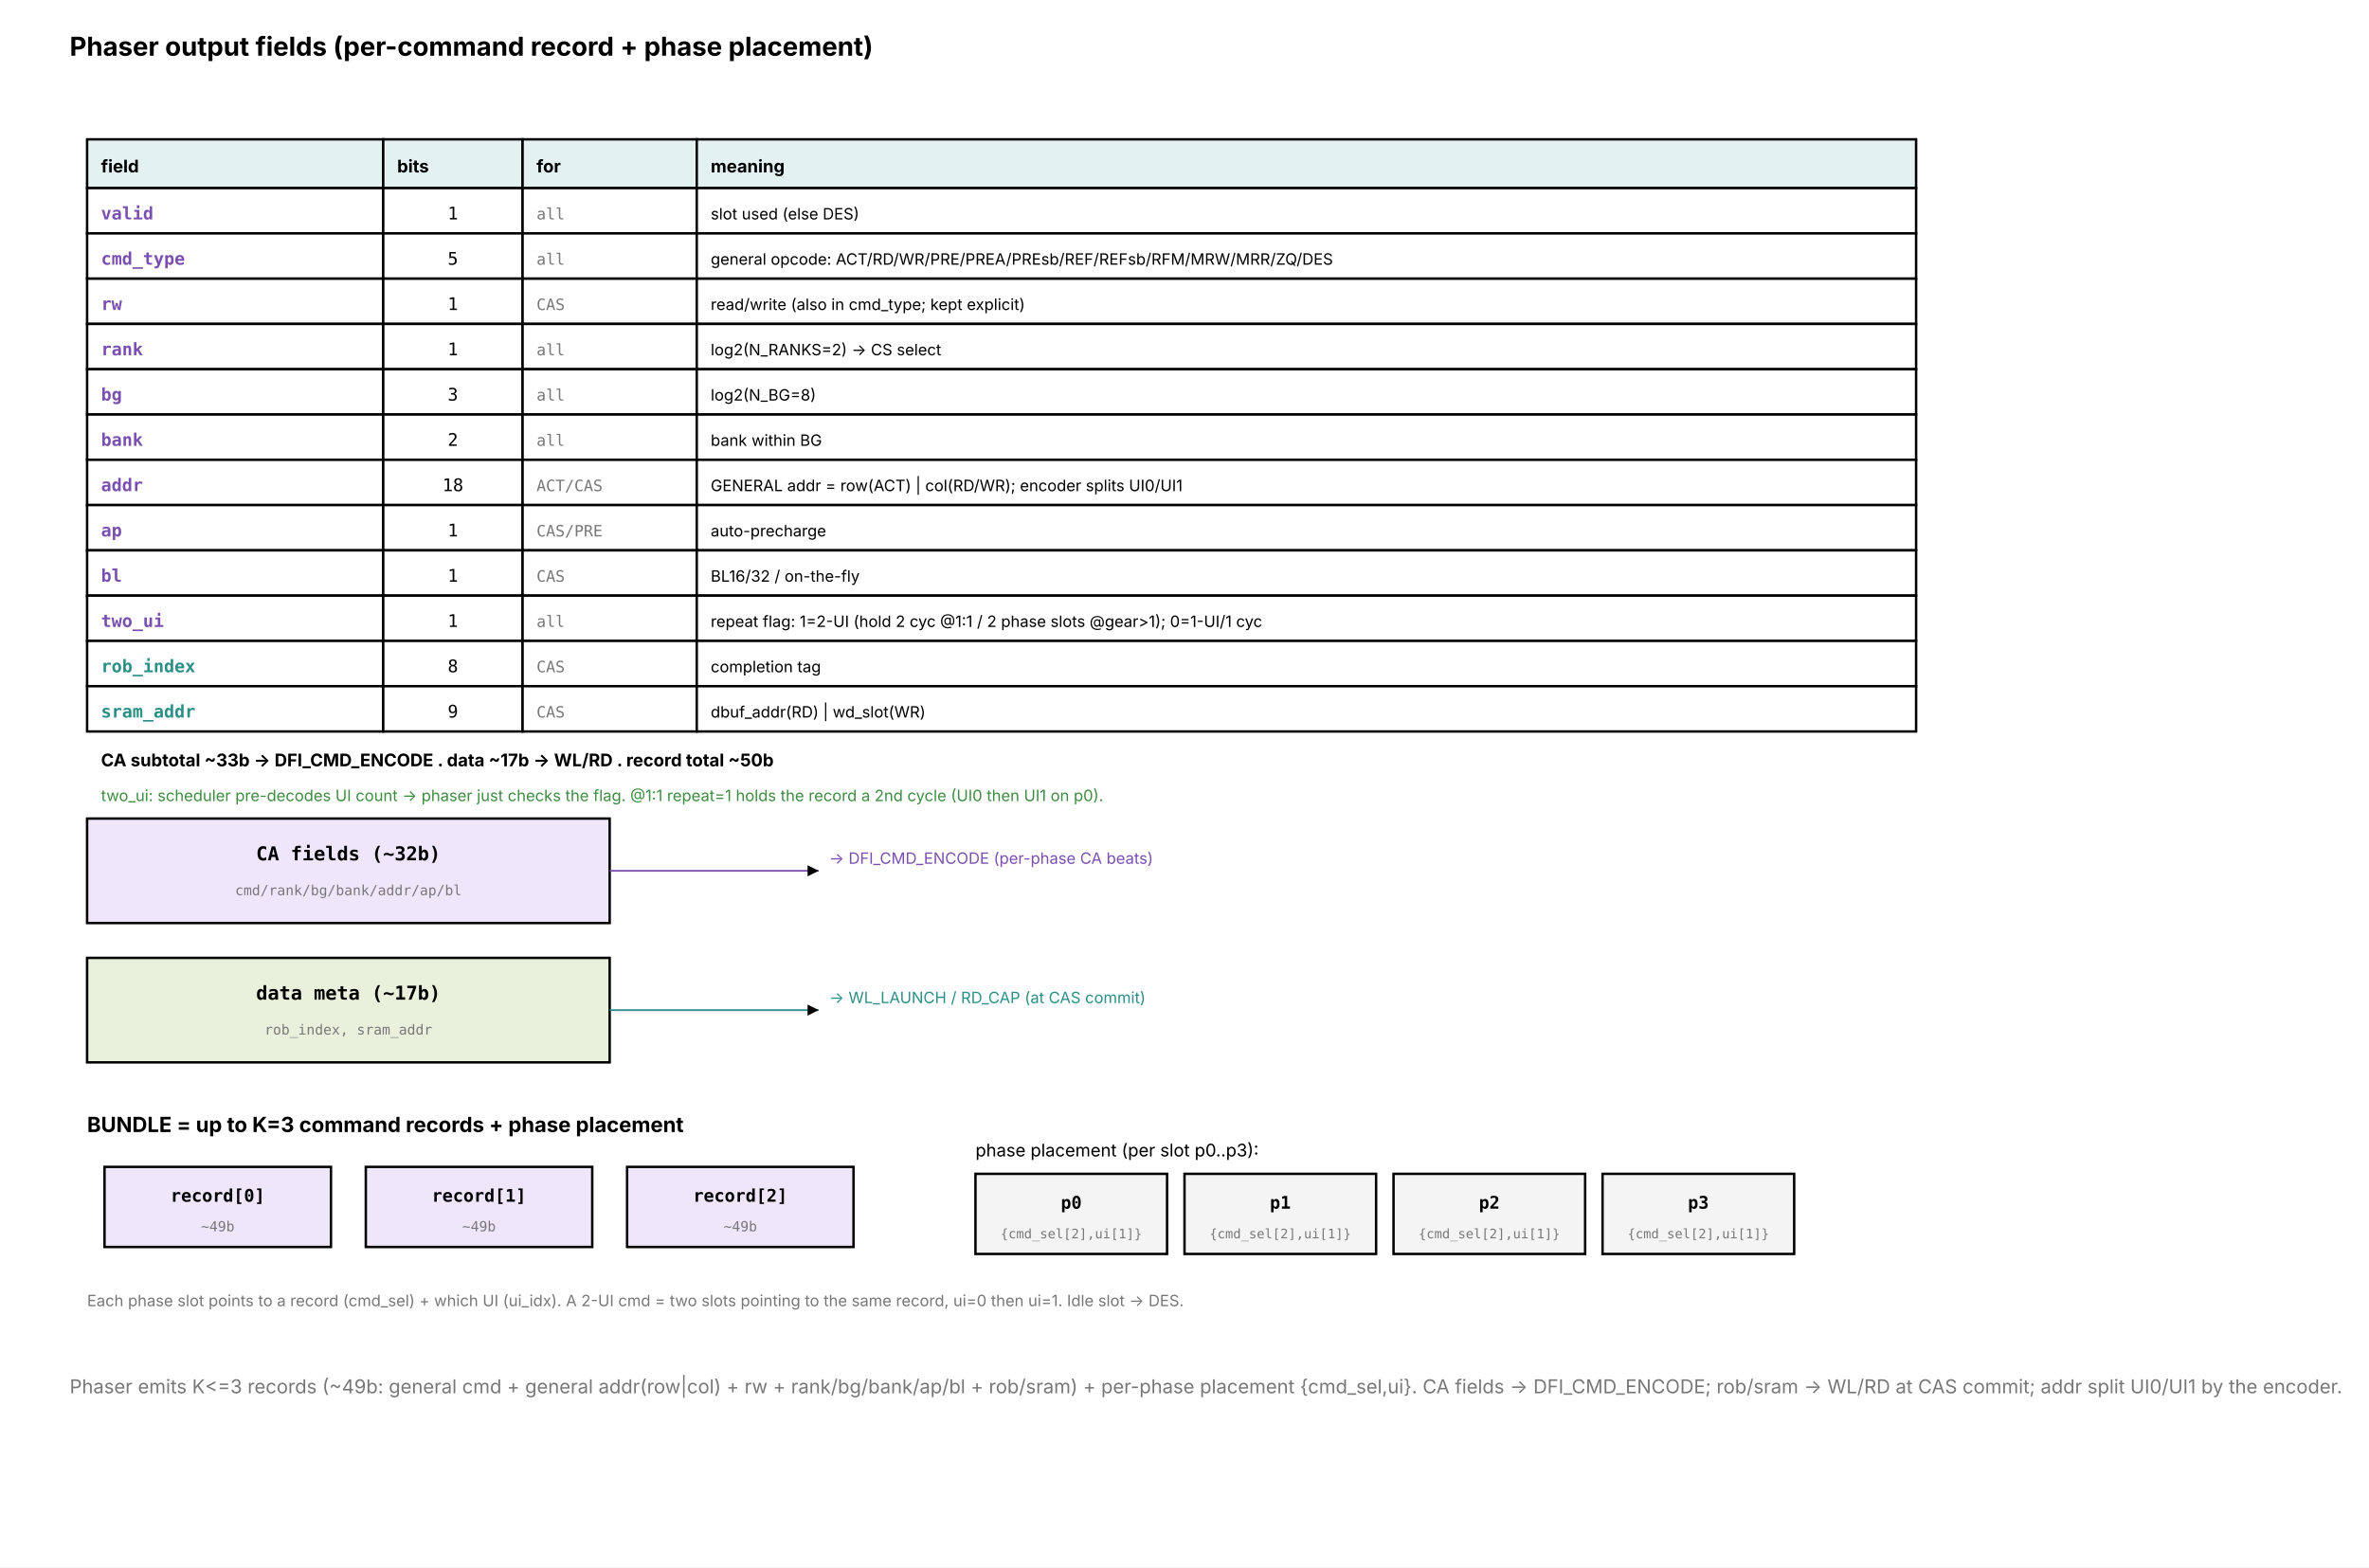
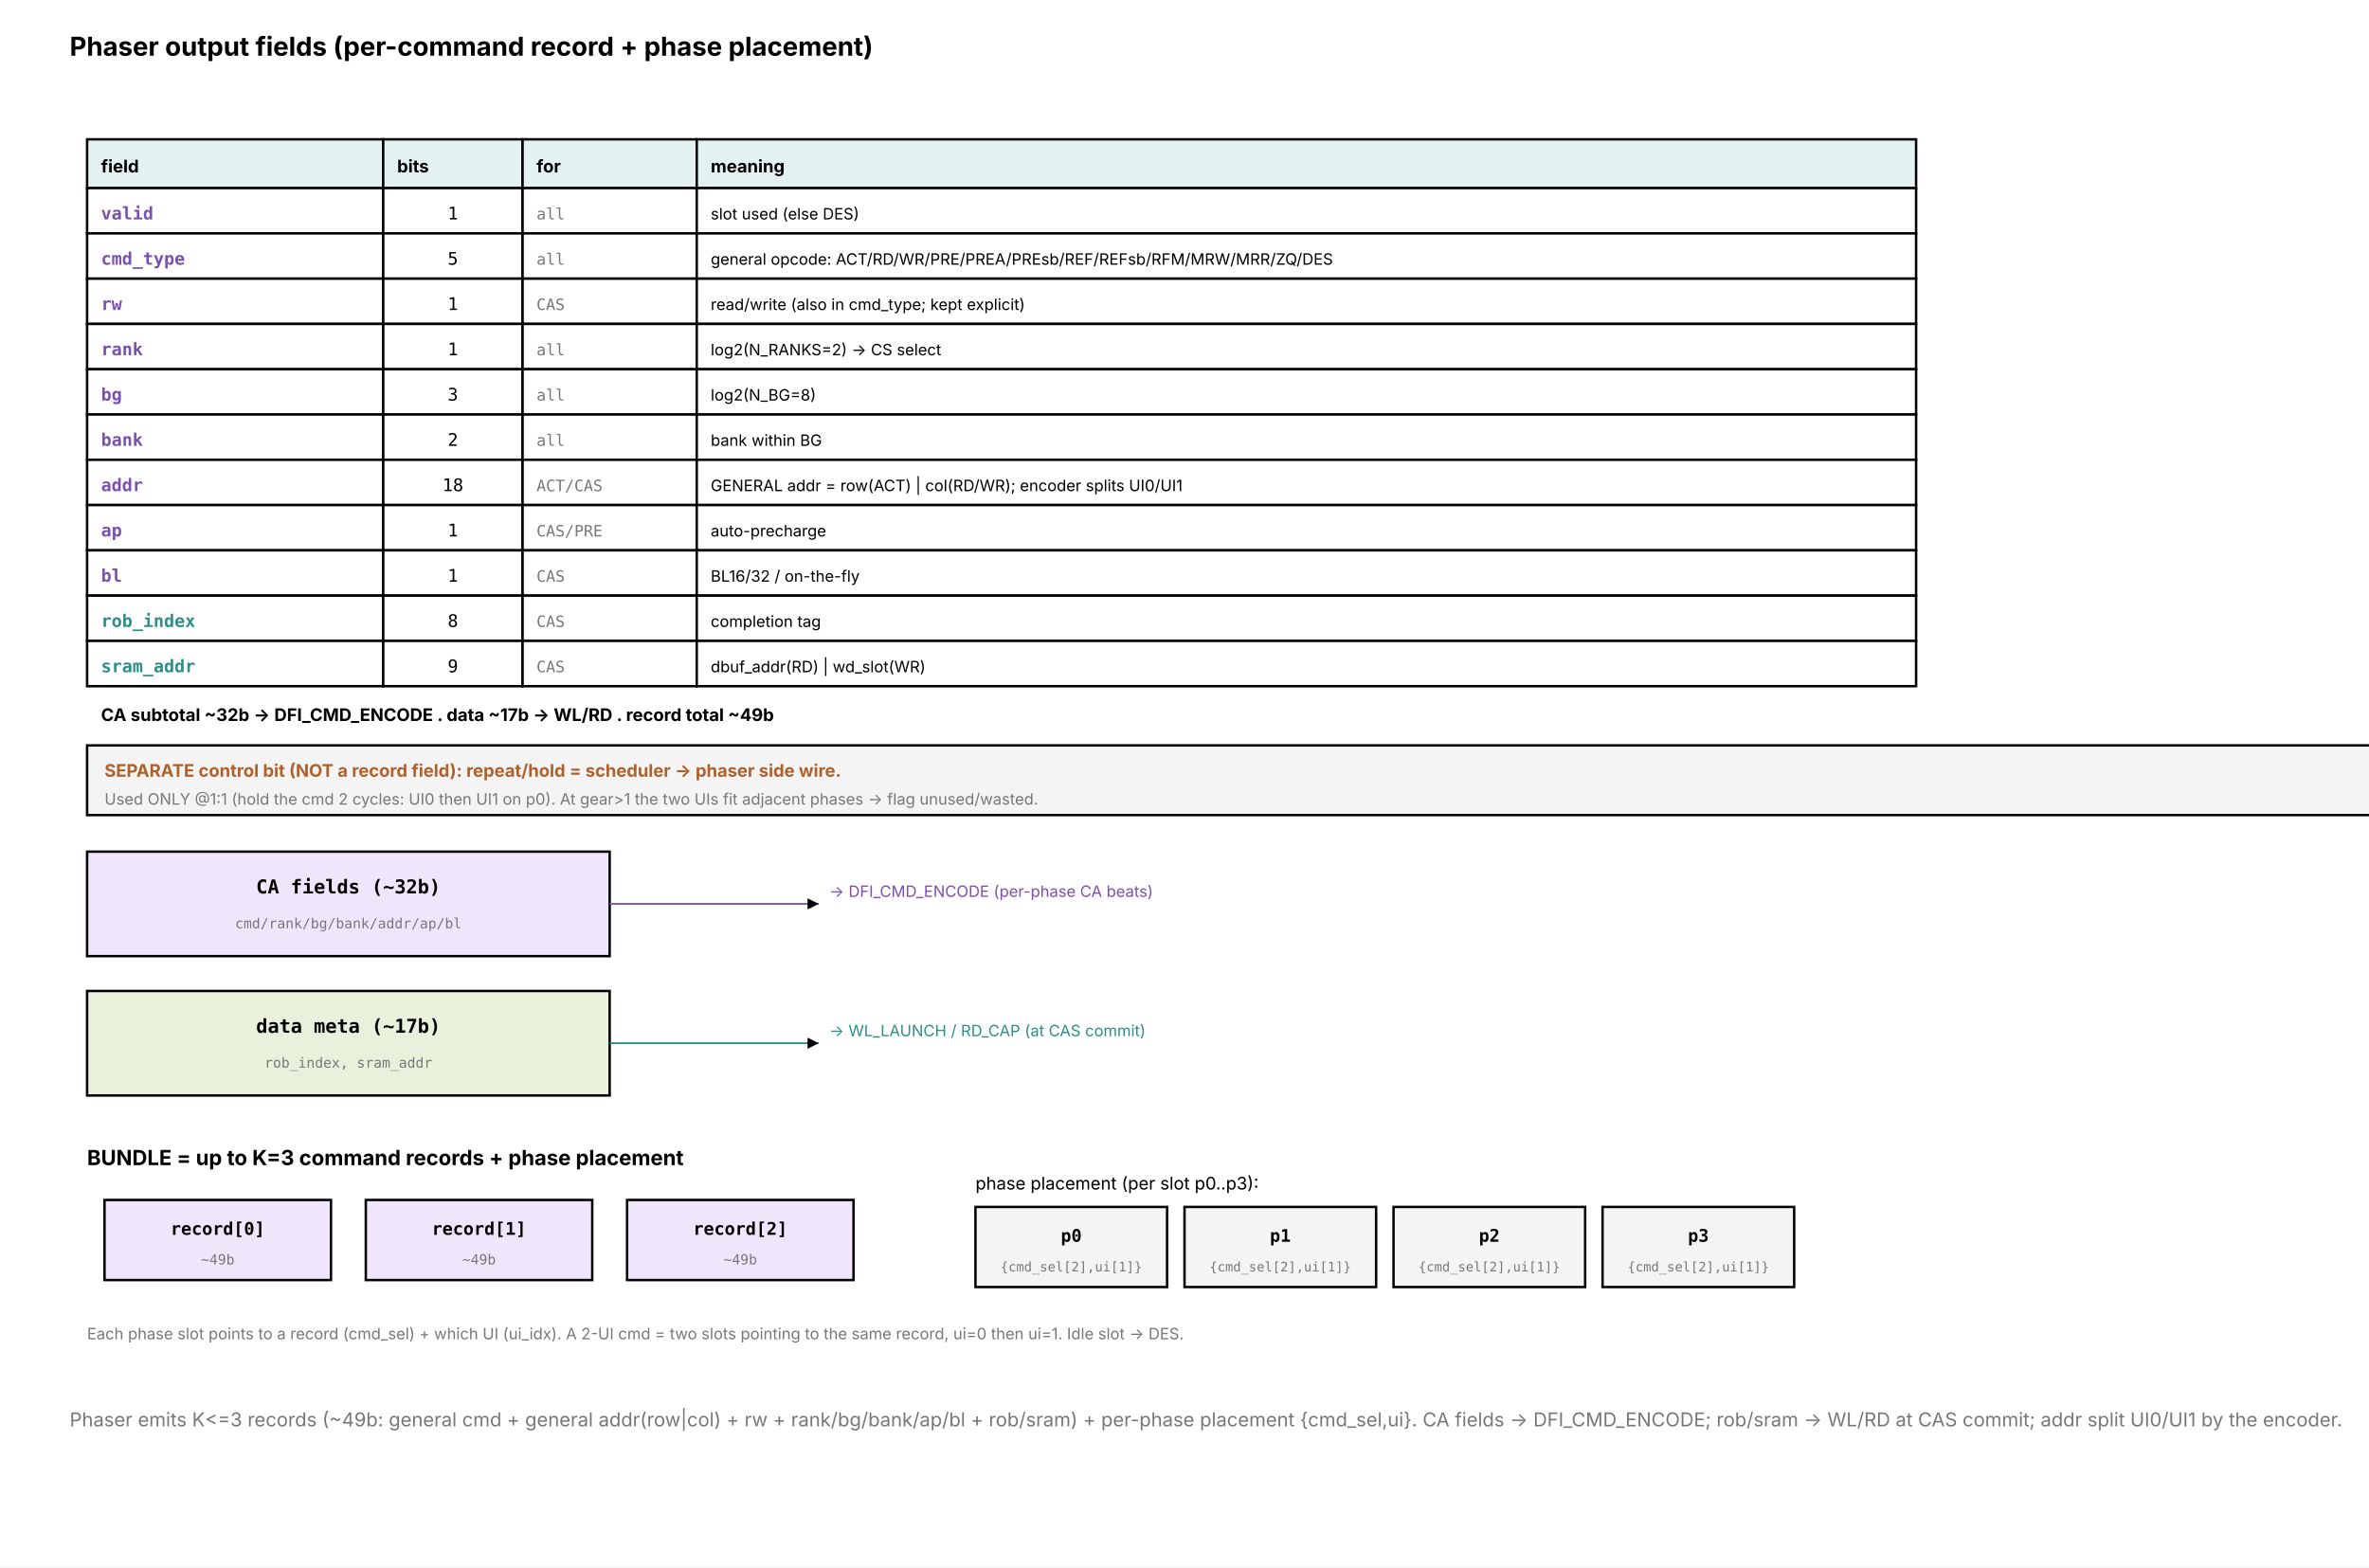
<svg xmlns="http://www.w3.org/2000/svg" width="1360" height="900" viewBox="0 0 1360 900" font-family="Inter, DejaVu Sans, sans-serif">
  <defs>
    <marker id="arw" viewBox="0 0 10 10" refX="9" refY="5" markerWidth="8" markerHeight="8" orient="auto-start-reverse">
      <path d="M1 1L9 5L1 9Z" fill="#000000" />
    </marker>
  </defs>
  <rect width="1360" height="900" fill="#ffffff" />
  <text x="40" y="32" font-size="15" font-family="Inter, DejaVu Sans, sans-serif" text-anchor="start" fill="#000000" font-weight="bold">Phaser output fields  (per-command record + phase placement)</text>
  <rect x="50" y="80" width="170" height="28" fill="#e3f2f1" stroke="#000000" stroke-width="1.4" />
  <text x="58" y="99" font-size="10" font-family="Inter, DejaVu Sans, sans-serif" text-anchor="start" fill="#000000" font-weight="bold">field</text>
  <rect x="220" y="80" width="80" height="28" fill="#e3f2f1" stroke="#000000" stroke-width="1.4" />
  <text x="228" y="99" font-size="10" font-family="Inter, DejaVu Sans, sans-serif" text-anchor="start" fill="#000000" font-weight="bold">bits</text>
  <rect x="300" y="80" width="100" height="28" fill="#e3f2f1" stroke="#000000" stroke-width="1.4" />
  <text x="308" y="99" font-size="10" font-family="Inter, DejaVu Sans, sans-serif" text-anchor="start" fill="#000000" font-weight="bold">for</text>
  <rect x="400" y="80" width="700" height="28" fill="#e3f2f1" stroke="#000000" stroke-width="1.4" />
  <text x="408" y="99" font-size="10" font-family="Inter, DejaVu Sans, sans-serif" text-anchor="start" fill="#000000" font-weight="bold">meaning</text>
  <rect x="50" y="108" width="170" height="26" fill="#ffffff" stroke="#000000" stroke-width="1.4" />
  <text x="58" y="126" font-size="10" font-family="JetBrains Mono, DejaVu Sans Mono, monospace" text-anchor="start" fill="#7a4fb0" font-weight="bold">valid</text>
  <rect x="220" y="108" width="80" height="26" fill="#ffffff" stroke="#000000" stroke-width="1.4" />
  <text x="260.0" y="126" font-size="10" font-family="JetBrains Mono, DejaVu Sans Mono, monospace" text-anchor="middle" fill="#000000">1</text>
  <rect x="300" y="108" width="100" height="26" fill="#ffffff" stroke="#000000" stroke-width="1.4" />
  <text x="308" y="126" font-size="9" font-family="JetBrains Mono, DejaVu Sans Mono, monospace" text-anchor="start" fill="#777777">all</text>
  <rect x="400" y="108" width="700" height="26" fill="#ffffff" stroke="#000000" stroke-width="1.4" />
  <text x="408" y="126" font-size="9" font-family="Inter, DejaVu Sans, sans-serif" text-anchor="start" fill="#000000">slot used (else DES)</text>
  <rect x="50" y="134" width="170" height="26" fill="#ffffff" stroke="#000000" stroke-width="1.4" />
  <text x="58" y="152" font-size="10" font-family="JetBrains Mono, DejaVu Sans Mono, monospace" text-anchor="start" fill="#7a4fb0" font-weight="bold">cmd_type</text>
  <rect x="220" y="134" width="80" height="26" fill="#ffffff" stroke="#000000" stroke-width="1.4" />
  <text x="260.0" y="152" font-size="10" font-family="JetBrains Mono, DejaVu Sans Mono, monospace" text-anchor="middle" fill="#000000">5</text>
  <rect x="300" y="134" width="100" height="26" fill="#ffffff" stroke="#000000" stroke-width="1.4" />
  <text x="308" y="152" font-size="9" font-family="JetBrains Mono, DejaVu Sans Mono, monospace" text-anchor="start" fill="#777777">all</text>
  <rect x="400" y="134" width="700" height="26" fill="#ffffff" stroke="#000000" stroke-width="1.4" />
  <text x="408" y="152" font-size="9" font-family="Inter, DejaVu Sans, sans-serif" text-anchor="start" fill="#000000">general opcode: ACT/RD/WR/PRE/PREA/PREsb/REF/REFsb/RFM/MRW/MRR/ZQ/DES</text>
  <rect x="50" y="160" width="170" height="26" fill="#ffffff" stroke="#000000" stroke-width="1.4" />
  <text x="58" y="178" font-size="10" font-family="JetBrains Mono, DejaVu Sans Mono, monospace" text-anchor="start" fill="#7a4fb0" font-weight="bold">rw</text>
  <rect x="220" y="160" width="80" height="26" fill="#ffffff" stroke="#000000" stroke-width="1.4" />
  <text x="260.0" y="178" font-size="10" font-family="JetBrains Mono, DejaVu Sans Mono, monospace" text-anchor="middle" fill="#000000">1</text>
  <rect x="300" y="160" width="100" height="26" fill="#ffffff" stroke="#000000" stroke-width="1.4" />
  <text x="308" y="178" font-size="9" font-family="JetBrains Mono, DejaVu Sans Mono, monospace" text-anchor="start" fill="#777777">CAS</text>
  <rect x="400" y="160" width="700" height="26" fill="#ffffff" stroke="#000000" stroke-width="1.4" />
  <text x="408" y="178" font-size="9" font-family="Inter, DejaVu Sans, sans-serif" text-anchor="start" fill="#000000">read/write (also in cmd_type; kept explicit)</text>
  <rect x="50" y="186" width="170" height="26" fill="#ffffff" stroke="#000000" stroke-width="1.4" />
  <text x="58" y="204" font-size="10" font-family="JetBrains Mono, DejaVu Sans Mono, monospace" text-anchor="start" fill="#7a4fb0" font-weight="bold">rank</text>
  <rect x="220" y="186" width="80" height="26" fill="#ffffff" stroke="#000000" stroke-width="1.4" />
  <text x="260.0" y="204" font-size="10" font-family="JetBrains Mono, DejaVu Sans Mono, monospace" text-anchor="middle" fill="#000000">1</text>
  <rect x="300" y="186" width="100" height="26" fill="#ffffff" stroke="#000000" stroke-width="1.4" />
  <text x="308" y="204" font-size="9" font-family="JetBrains Mono, DejaVu Sans Mono, monospace" text-anchor="start" fill="#777777">all</text>
  <rect x="400" y="186" width="700" height="26" fill="#ffffff" stroke="#000000" stroke-width="1.4" />
  <text x="408" y="204" font-size="9" font-family="Inter, DejaVu Sans, sans-serif" text-anchor="start" fill="#000000">log2(N_RANKS=2) -&gt; CS select</text>
  <rect x="50" y="212" width="170" height="26" fill="#ffffff" stroke="#000000" stroke-width="1.4" />
  <text x="58" y="230" font-size="10" font-family="JetBrains Mono, DejaVu Sans Mono, monospace" text-anchor="start" fill="#7a4fb0" font-weight="bold">bg</text>
  <rect x="220" y="212" width="80" height="26" fill="#ffffff" stroke="#000000" stroke-width="1.4" />
  <text x="260.0" y="230" font-size="10" font-family="JetBrains Mono, DejaVu Sans Mono, monospace" text-anchor="middle" fill="#000000">3</text>
  <rect x="300" y="212" width="100" height="26" fill="#ffffff" stroke="#000000" stroke-width="1.4" />
  <text x="308" y="230" font-size="9" font-family="JetBrains Mono, DejaVu Sans Mono, monospace" text-anchor="start" fill="#777777">all</text>
  <rect x="400" y="212" width="700" height="26" fill="#ffffff" stroke="#000000" stroke-width="1.4" />
  <text x="408" y="230" font-size="9" font-family="Inter, DejaVu Sans, sans-serif" text-anchor="start" fill="#000000">log2(N_BG=8)</text>
  <rect x="50" y="238" width="170" height="26" fill="#ffffff" stroke="#000000" stroke-width="1.4" />
  <text x="58" y="256" font-size="10" font-family="JetBrains Mono, DejaVu Sans Mono, monospace" text-anchor="start" fill="#7a4fb0" font-weight="bold">bank</text>
  <rect x="220" y="238" width="80" height="26" fill="#ffffff" stroke="#000000" stroke-width="1.4" />
  <text x="260.0" y="256" font-size="10" font-family="JetBrains Mono, DejaVu Sans Mono, monospace" text-anchor="middle" fill="#000000">2</text>
  <rect x="300" y="238" width="100" height="26" fill="#ffffff" stroke="#000000" stroke-width="1.4" />
  <text x="308" y="256" font-size="9" font-family="JetBrains Mono, DejaVu Sans Mono, monospace" text-anchor="start" fill="#777777">all</text>
  <rect x="400" y="238" width="700" height="26" fill="#ffffff" stroke="#000000" stroke-width="1.4" />
  <text x="408" y="256" font-size="9" font-family="Inter, DejaVu Sans, sans-serif" text-anchor="start" fill="#000000">bank within BG</text>
  <rect x="50" y="264" width="170" height="26" fill="#ffffff" stroke="#000000" stroke-width="1.4" />
  <text x="58" y="282" font-size="10" font-family="JetBrains Mono, DejaVu Sans Mono, monospace" text-anchor="start" fill="#7a4fb0" font-weight="bold">addr</text>
  <rect x="220" y="264" width="80" height="26" fill="#ffffff" stroke="#000000" stroke-width="1.4" />
  <text x="260.0" y="282" font-size="10" font-family="JetBrains Mono, DejaVu Sans Mono, monospace" text-anchor="middle" fill="#000000">18</text>
  <rect x="300" y="264" width="100" height="26" fill="#ffffff" stroke="#000000" stroke-width="1.4" />
  <text x="308" y="282" font-size="9" font-family="JetBrains Mono, DejaVu Sans Mono, monospace" text-anchor="start" fill="#777777">ACT/CAS</text>
  <rect x="400" y="264" width="700" height="26" fill="#ffffff" stroke="#000000" stroke-width="1.4" />
  <text x="408" y="282" font-size="9" font-family="Inter, DejaVu Sans, sans-serif" text-anchor="start" fill="#000000">GENERAL addr = row(ACT) | col(RD/WR); encoder splits UI0/UI1</text>
  <rect x="50" y="290" width="170" height="26" fill="#ffffff" stroke="#000000" stroke-width="1.4" />
  <text x="58" y="308" font-size="10" font-family="JetBrains Mono, DejaVu Sans Mono, monospace" text-anchor="start" fill="#7a4fb0" font-weight="bold">ap</text>
  <rect x="220" y="290" width="80" height="26" fill="#ffffff" stroke="#000000" stroke-width="1.4" />
  <text x="260.0" y="308" font-size="10" font-family="JetBrains Mono, DejaVu Sans Mono, monospace" text-anchor="middle" fill="#000000">1</text>
  <rect x="300" y="290" width="100" height="26" fill="#ffffff" stroke="#000000" stroke-width="1.4" />
  <text x="308" y="308" font-size="9" font-family="JetBrains Mono, DejaVu Sans Mono, monospace" text-anchor="start" fill="#777777">CAS/PRE</text>
  <rect x="400" y="290" width="700" height="26" fill="#ffffff" stroke="#000000" stroke-width="1.4" />
  <text x="408" y="308" font-size="9" font-family="Inter, DejaVu Sans, sans-serif" text-anchor="start" fill="#000000">auto-precharge</text>
  <rect x="50" y="316" width="170" height="26" fill="#ffffff" stroke="#000000" stroke-width="1.4" />
  <text x="58" y="334" font-size="10" font-family="JetBrains Mono, DejaVu Sans Mono, monospace" text-anchor="start" fill="#7a4fb0" font-weight="bold">bl</text>
  <rect x="220" y="316" width="80" height="26" fill="#ffffff" stroke="#000000" stroke-width="1.4" />
  <text x="260.0" y="334" font-size="10" font-family="JetBrains Mono, DejaVu Sans Mono, monospace" text-anchor="middle" fill="#000000">1</text>
  <rect x="300" y="316" width="100" height="26" fill="#ffffff" stroke="#000000" stroke-width="1.4" />
  <text x="308" y="334" font-size="9" font-family="JetBrains Mono, DejaVu Sans Mono, monospace" text-anchor="start" fill="#777777">CAS</text>
  <rect x="400" y="316" width="700" height="26" fill="#ffffff" stroke="#000000" stroke-width="1.4" />
  <text x="408" y="334" font-size="9" font-family="Inter, DejaVu Sans, sans-serif" text-anchor="start" fill="#000000">BL16/32 / on-the-fly</text>
  <rect x="50" y="342" width="170" height="26" fill="#ffffff" stroke="#000000" stroke-width="1.4" />
-   <text x="58" y="360" font-size="10" font-family="JetBrains Mono, DejaVu Sans Mono, monospace" text-anchor="start" fill="#7a4fb0" font-weight="bold">two_ui</text>
+   <text x="58" y="360" font-size="10" font-family="JetBrains Mono, DejaVu Sans Mono, monospace" text-anchor="start" fill="#2a8f86" font-weight="bold">rob_index</text>
  <rect x="220" y="342" width="80" height="26" fill="#ffffff" stroke="#000000" stroke-width="1.4" />
-   <text x="260.0" y="360" font-size="10" font-family="JetBrains Mono, DejaVu Sans Mono, monospace" text-anchor="middle" fill="#000000">1</text>
+   <text x="260.0" y="360" font-size="10" font-family="JetBrains Mono, DejaVu Sans Mono, monospace" text-anchor="middle" fill="#000000">8</text>
  <rect x="300" y="342" width="100" height="26" fill="#ffffff" stroke="#000000" stroke-width="1.4" />
-   <text x="308" y="360" font-size="9" font-family="JetBrains Mono, DejaVu Sans Mono, monospace" text-anchor="start" fill="#777777">all</text>
+   <text x="308" y="360" font-size="9" font-family="JetBrains Mono, DejaVu Sans Mono, monospace" text-anchor="start" fill="#777777">CAS</text>
  <rect x="400" y="342" width="700" height="26" fill="#ffffff" stroke="#000000" stroke-width="1.4" />
-   <text x="408" y="360" font-size="9" font-family="Inter, DejaVu Sans, sans-serif" text-anchor="start" fill="#000000">repeat flag: 1=2-UI (hold 2 cyc @1:1 / 2 phase slots @gear&gt;1); 0=1-UI/1 cyc</text>
+   <text x="408" y="360" font-size="9" font-family="Inter, DejaVu Sans, sans-serif" text-anchor="start" fill="#000000">completion tag</text>
  <rect x="50" y="368" width="170" height="26" fill="#ffffff" stroke="#000000" stroke-width="1.4" />
-   <text x="58" y="386" font-size="10" font-family="JetBrains Mono, DejaVu Sans Mono, monospace" text-anchor="start" fill="#2a8f86" font-weight="bold">rob_index</text>
+   <text x="58" y="386" font-size="10" font-family="JetBrains Mono, DejaVu Sans Mono, monospace" text-anchor="start" fill="#2a8f86" font-weight="bold">sram_addr</text>
  <rect x="220" y="368" width="80" height="26" fill="#ffffff" stroke="#000000" stroke-width="1.4" />
-   <text x="260.0" y="386" font-size="10" font-family="JetBrains Mono, DejaVu Sans Mono, monospace" text-anchor="middle" fill="#000000">8</text>
+   <text x="260.0" y="386" font-size="10" font-family="JetBrains Mono, DejaVu Sans Mono, monospace" text-anchor="middle" fill="#000000">9</text>
  <rect x="300" y="368" width="100" height="26" fill="#ffffff" stroke="#000000" stroke-width="1.4" />
  <text x="308" y="386" font-size="9" font-family="JetBrains Mono, DejaVu Sans Mono, monospace" text-anchor="start" fill="#777777">CAS</text>
  <rect x="400" y="368" width="700" height="26" fill="#ffffff" stroke="#000000" stroke-width="1.4" />
-   <text x="408" y="386" font-size="9" font-family="Inter, DejaVu Sans, sans-serif" text-anchor="start" fill="#000000">completion tag</text>
-   <rect x="50" y="394" width="170" height="26" fill="#ffffff" stroke="#000000" stroke-width="1.4" />
-   <text x="58" y="412" font-size="10" font-family="JetBrains Mono, DejaVu Sans Mono, monospace" text-anchor="start" fill="#2a8f86" font-weight="bold">sram_addr</text>
-   <rect x="220" y="394" width="80" height="26" fill="#ffffff" stroke="#000000" stroke-width="1.4" />
-   <text x="260.0" y="412" font-size="10" font-family="JetBrains Mono, DejaVu Sans Mono, monospace" text-anchor="middle" fill="#000000">9</text>
-   <rect x="300" y="394" width="100" height="26" fill="#ffffff" stroke="#000000" stroke-width="1.4" />
-   <text x="308" y="412" font-size="9" font-family="JetBrains Mono, DejaVu Sans Mono, monospace" text-anchor="start" fill="#777777">CAS</text>
-   <rect x="400" y="394" width="700" height="26" fill="#ffffff" stroke="#000000" stroke-width="1.4" />
-   <text x="408" y="412" font-size="9" font-family="Inter, DejaVu Sans, sans-serif" text-anchor="start" fill="#000000">dbuf_addr(RD) | wd_slot(WR)</text>
-   <text x="58" y="440" font-size="10" font-family="Inter, DejaVu Sans, sans-serif" text-anchor="start" fill="#000000" font-weight="bold">CA subtotal ~33b -&gt; DFI_CMD_ENCODE   .   data ~17b -&gt; WL/RD   .   record total ~50b</text>
-   <text x="58" y="460" font-size="9" font-family="Inter, DejaVu Sans, sans-serif" text-anchor="start" fill="#3d8c40">two_ui: scheduler pre-decodes UI count -&gt; phaser just checks the flag. @1:1 repeat=1 holds the record a 2nd cycle (UI0 then UI1 on p0).</text>
-   <rect x="50" y="470" width="300" height="60" fill="#efe6fb" stroke="#000000" stroke-width="1.4" />
-   <text x="200" y="494" font-size="11" font-family="JetBrains Mono, DejaVu Sans Mono, monospace" text-anchor="middle" fill="#000000" font-weight="bold">CA fields (~32b)</text>
-   <text x="200" y="514" font-size="8" font-family="JetBrains Mono, DejaVu Sans Mono, monospace" text-anchor="middle" fill="#777777">cmd/rank/bg/bank/addr/ap/bl</text>
-   <line x1="350" y1="500" x2="470" y2="500" stroke="#7a4fb0" stroke-width="1.0" marker-end="url(#arw)" />
-   <text x="476" y="496" font-size="9" font-family="Inter, DejaVu Sans, sans-serif" text-anchor="start" fill="#7a4fb0">-&gt; DFI_CMD_ENCODE (per-phase CA beats)</text>
-   <rect x="50" y="550" width="300" height="60" fill="#e9f0dc" stroke="#000000" stroke-width="1.4" />
-   <text x="200" y="574" font-size="11" font-family="JetBrains Mono, DejaVu Sans Mono, monospace" text-anchor="middle" fill="#000000" font-weight="bold">data meta (~17b)</text>
-   <text x="200" y="594" font-size="8" font-family="JetBrains Mono, DejaVu Sans Mono, monospace" text-anchor="middle" fill="#777777">rob_index, sram_addr</text>
-   <line x1="350" y1="580" x2="470" y2="580" stroke="#2a8f86" stroke-width="1.0" marker-end="url(#arw)" />
-   <text x="476" y="576" font-size="9" font-family="Inter, DejaVu Sans, sans-serif" text-anchor="start" fill="#2a8f86">-&gt; WL_LAUNCH / RD_CAP (at CAS commit)</text>
-   <text x="50" y="650" font-size="12" font-family="Inter, DejaVu Sans, sans-serif" text-anchor="start" fill="#000000" font-weight="bold">BUNDLE = up to K=3 command records + phase placement</text>
-   <rect x="60" y="670" width="130" height="46" fill="#efe6fb" stroke="#000000" stroke-width="1.4" />
-   <text x="125" y="690" font-size="10" font-family="JetBrains Mono, DejaVu Sans Mono, monospace" text-anchor="middle" fill="#000000" font-weight="bold">record[0]</text>
-   <text x="125" y="707" font-size="8" font-family="JetBrains Mono, DejaVu Sans Mono, monospace" text-anchor="middle" fill="#777777">~49b</text>
-   <rect x="210" y="670" width="130" height="46" fill="#efe6fb" stroke="#000000" stroke-width="1.4" />
-   <text x="275" y="690" font-size="10" font-family="JetBrains Mono, DejaVu Sans Mono, monospace" text-anchor="middle" fill="#000000" font-weight="bold">record[1]</text>
-   <text x="275" y="707" font-size="8" font-family="JetBrains Mono, DejaVu Sans Mono, monospace" text-anchor="middle" fill="#777777">~49b</text>
-   <rect x="360" y="670" width="130" height="46" fill="#efe6fb" stroke="#000000" stroke-width="1.4" />
-   <text x="425" y="690" font-size="10" font-family="JetBrains Mono, DejaVu Sans Mono, monospace" text-anchor="middle" fill="#000000" font-weight="bold">record[2]</text>
-   <text x="425" y="707" font-size="8" font-family="JetBrains Mono, DejaVu Sans Mono, monospace" text-anchor="middle" fill="#777777">~49b</text>
-   <text x="560" y="664" font-size="10" font-family="Inter, DejaVu Sans, sans-serif" text-anchor="start" fill="#000000">phase placement (per slot p0..p3):</text>
-   <rect x="560" y="674" width="110" height="46" fill="#f4f4f4" stroke="#000000" stroke-width="1.4" />
-   <text x="615" y="694" font-size="10" font-family="JetBrains Mono, DejaVu Sans Mono, monospace" text-anchor="middle" fill="#000000" font-weight="bold">p0</text>
-   <text x="615" y="711" font-size="7.5" font-family="JetBrains Mono, DejaVu Sans Mono, monospace" text-anchor="middle" fill="#777777">{cmd_sel[2],ui[1]}</text>
-   <rect x="680" y="674" width="110" height="46" fill="#f4f4f4" stroke="#000000" stroke-width="1.4" />
-   <text x="735" y="694" font-size="10" font-family="JetBrains Mono, DejaVu Sans Mono, monospace" text-anchor="middle" fill="#000000" font-weight="bold">p1</text>
-   <text x="735" y="711" font-size="7.5" font-family="JetBrains Mono, DejaVu Sans Mono, monospace" text-anchor="middle" fill="#777777">{cmd_sel[2],ui[1]}</text>
-   <rect x="800" y="674" width="110" height="46" fill="#f4f4f4" stroke="#000000" stroke-width="1.4" />
-   <text x="855" y="694" font-size="10" font-family="JetBrains Mono, DejaVu Sans Mono, monospace" text-anchor="middle" fill="#000000" font-weight="bold">p2</text>
-   <text x="855" y="711" font-size="7.5" font-family="JetBrains Mono, DejaVu Sans Mono, monospace" text-anchor="middle" fill="#777777">{cmd_sel[2],ui[1]}</text>
-   <rect x="920" y="674" width="110" height="46" fill="#f4f4f4" stroke="#000000" stroke-width="1.4" />
-   <text x="975" y="694" font-size="10" font-family="JetBrains Mono, DejaVu Sans Mono, monospace" text-anchor="middle" fill="#000000" font-weight="bold">p3</text>
-   <text x="975" y="711" font-size="7.5" font-family="JetBrains Mono, DejaVu Sans Mono, monospace" text-anchor="middle" fill="#777777">{cmd_sel[2],ui[1]}</text>
-   <text x="50" y="750" font-size="9" font-family="Inter, DejaVu Sans, sans-serif" text-anchor="start" fill="#777777">Each phase slot points to a record (cmd_sel) + which UI (ui_idx). A 2-UI cmd = two slots pointing to the same record, ui=0 then ui=1. Idle slot -&gt; DES.</text>
-   <text x="40" y="800" font-size="11" font-family="Inter, DejaVu Sans, sans-serif" text-anchor="start" fill="#777777">Phaser emits K&lt;=3 records (~49b: general cmd + general addr(row|col) + rw + rank/bg/bank/ap/bl + rob/sram) + per-phase placement {cmd_sel,ui}. CA fields -&gt; DFI_CMD_ENCODE; rob/sram -&gt; WL/RD at CAS commit; addr split UI0/UI1 by the encoder.</text>
+   <text x="408" y="386" font-size="9" font-family="Inter, DejaVu Sans, sans-serif" text-anchor="start" fill="#000000">dbuf_addr(RD) | wd_slot(WR)</text>
+   <text x="58" y="414" font-size="10" font-family="Inter, DejaVu Sans, sans-serif" text-anchor="start" fill="#000000" font-weight="bold">CA subtotal ~32b -&gt; DFI_CMD_ENCODE   .   data ~17b -&gt; WL/RD   .   record total ~49b</text>
+   <rect x="50" y="428" width="1400" height="40" fill="#f4f4f4" stroke="#000000" stroke-width="1.4" />
+   <text x="60" y="446" font-size="10" font-family="Inter, DejaVu Sans, sans-serif" text-anchor="start" fill="#b0602a" font-weight="bold">SEPARATE control bit (NOT a record field):  repeat/hold  = scheduler -&gt; phaser side wire.</text>
+   <text x="60" y="462" font-size="9" font-family="Inter, DejaVu Sans, sans-serif" text-anchor="start" fill="#777777">Used ONLY @1:1 (hold the cmd 2 cycles: UI0 then UI1 on p0). At gear&gt;1 the two UIs fit adjacent phases -&gt; flag unused/wasted.</text>
+   <rect x="50" y="489" width="300" height="60" fill="#efe6fb" stroke="#000000" stroke-width="1.4" />
+   <text x="200" y="513" font-size="11" font-family="JetBrains Mono, DejaVu Sans Mono, monospace" text-anchor="middle" fill="#000000" font-weight="bold">CA fields (~32b)</text>
+   <text x="200" y="533" font-size="8" font-family="JetBrains Mono, DejaVu Sans Mono, monospace" text-anchor="middle" fill="#777777">cmd/rank/bg/bank/addr/ap/bl</text>
+   <line x1="350" y1="519" x2="470" y2="519" stroke="#7a4fb0" stroke-width="1.0" marker-end="url(#arw)" />
+   <text x="476" y="515" font-size="9" font-family="Inter, DejaVu Sans, sans-serif" text-anchor="start" fill="#7a4fb0">-&gt; DFI_CMD_ENCODE (per-phase CA beats)</text>
+   <rect x="50" y="569" width="300" height="60" fill="#e9f0dc" stroke="#000000" stroke-width="1.4" />
+   <text x="200" y="593" font-size="11" font-family="JetBrains Mono, DejaVu Sans Mono, monospace" text-anchor="middle" fill="#000000" font-weight="bold">data meta (~17b)</text>
+   <text x="200" y="613" font-size="8" font-family="JetBrains Mono, DejaVu Sans Mono, monospace" text-anchor="middle" fill="#777777">rob_index, sram_addr</text>
+   <line x1="350" y1="599" x2="470" y2="599" stroke="#2a8f86" stroke-width="1.0" marker-end="url(#arw)" />
+   <text x="476" y="595" font-size="9" font-family="Inter, DejaVu Sans, sans-serif" text-anchor="start" fill="#2a8f86">-&gt; WL_LAUNCH / RD_CAP (at CAS commit)</text>
+   <text x="50" y="669" font-size="12" font-family="Inter, DejaVu Sans, sans-serif" text-anchor="start" fill="#000000" font-weight="bold">BUNDLE = up to K=3 command records + phase placement</text>
+   <rect x="60" y="689" width="130" height="46" fill="#efe6fb" stroke="#000000" stroke-width="1.4" />
+   <text x="125" y="709" font-size="10" font-family="JetBrains Mono, DejaVu Sans Mono, monospace" text-anchor="middle" fill="#000000" font-weight="bold">record[0]</text>
+   <text x="125" y="726" font-size="8" font-family="JetBrains Mono, DejaVu Sans Mono, monospace" text-anchor="middle" fill="#777777">~49b</text>
+   <rect x="210" y="689" width="130" height="46" fill="#efe6fb" stroke="#000000" stroke-width="1.4" />
+   <text x="275" y="709" font-size="10" font-family="JetBrains Mono, DejaVu Sans Mono, monospace" text-anchor="middle" fill="#000000" font-weight="bold">record[1]</text>
+   <text x="275" y="726" font-size="8" font-family="JetBrains Mono, DejaVu Sans Mono, monospace" text-anchor="middle" fill="#777777">~49b</text>
+   <rect x="360" y="689" width="130" height="46" fill="#efe6fb" stroke="#000000" stroke-width="1.4" />
+   <text x="425" y="709" font-size="10" font-family="JetBrains Mono, DejaVu Sans Mono, monospace" text-anchor="middle" fill="#000000" font-weight="bold">record[2]</text>
+   <text x="425" y="726" font-size="8" font-family="JetBrains Mono, DejaVu Sans Mono, monospace" text-anchor="middle" fill="#777777">~49b</text>
+   <text x="560" y="683" font-size="10" font-family="Inter, DejaVu Sans, sans-serif" text-anchor="start" fill="#000000">phase placement (per slot p0..p3):</text>
+   <rect x="560" y="693" width="110" height="46" fill="#f4f4f4" stroke="#000000" stroke-width="1.4" />
+   <text x="615" y="713" font-size="10" font-family="JetBrains Mono, DejaVu Sans Mono, monospace" text-anchor="middle" fill="#000000" font-weight="bold">p0</text>
+   <text x="615" y="730" font-size="7.5" font-family="JetBrains Mono, DejaVu Sans Mono, monospace" text-anchor="middle" fill="#777777">{cmd_sel[2],ui[1]}</text>
+   <rect x="680" y="693" width="110" height="46" fill="#f4f4f4" stroke="#000000" stroke-width="1.4" />
+   <text x="735" y="713" font-size="10" font-family="JetBrains Mono, DejaVu Sans Mono, monospace" text-anchor="middle" fill="#000000" font-weight="bold">p1</text>
+   <text x="735" y="730" font-size="7.5" font-family="JetBrains Mono, DejaVu Sans Mono, monospace" text-anchor="middle" fill="#777777">{cmd_sel[2],ui[1]}</text>
+   <rect x="800" y="693" width="110" height="46" fill="#f4f4f4" stroke="#000000" stroke-width="1.4" />
+   <text x="855" y="713" font-size="10" font-family="JetBrains Mono, DejaVu Sans Mono, monospace" text-anchor="middle" fill="#000000" font-weight="bold">p2</text>
+   <text x="855" y="730" font-size="7.5" font-family="JetBrains Mono, DejaVu Sans Mono, monospace" text-anchor="middle" fill="#777777">{cmd_sel[2],ui[1]}</text>
+   <rect x="920" y="693" width="110" height="46" fill="#f4f4f4" stroke="#000000" stroke-width="1.4" />
+   <text x="975" y="713" font-size="10" font-family="JetBrains Mono, DejaVu Sans Mono, monospace" text-anchor="middle" fill="#000000" font-weight="bold">p3</text>
+   <text x="975" y="730" font-size="7.5" font-family="JetBrains Mono, DejaVu Sans Mono, monospace" text-anchor="middle" fill="#777777">{cmd_sel[2],ui[1]}</text>
+   <text x="50" y="769" font-size="9" font-family="Inter, DejaVu Sans, sans-serif" text-anchor="start" fill="#777777">Each phase slot points to a record (cmd_sel) + which UI (ui_idx). A 2-UI cmd = two slots pointing to the same record, ui=0 then ui=1. Idle slot -&gt; DES.</text>
+   <text x="40" y="819" font-size="11" font-family="Inter, DejaVu Sans, sans-serif" text-anchor="start" fill="#777777">Phaser emits K&lt;=3 records (~49b: general cmd + general addr(row|col) + rw + rank/bg/bank/ap/bl + rob/sram) + per-phase placement {cmd_sel,ui}. CA fields -&gt; DFI_CMD_ENCODE; rob/sram -&gt; WL/RD at CAS commit; addr split UI0/UI1 by the encoder.</text>
</svg>
